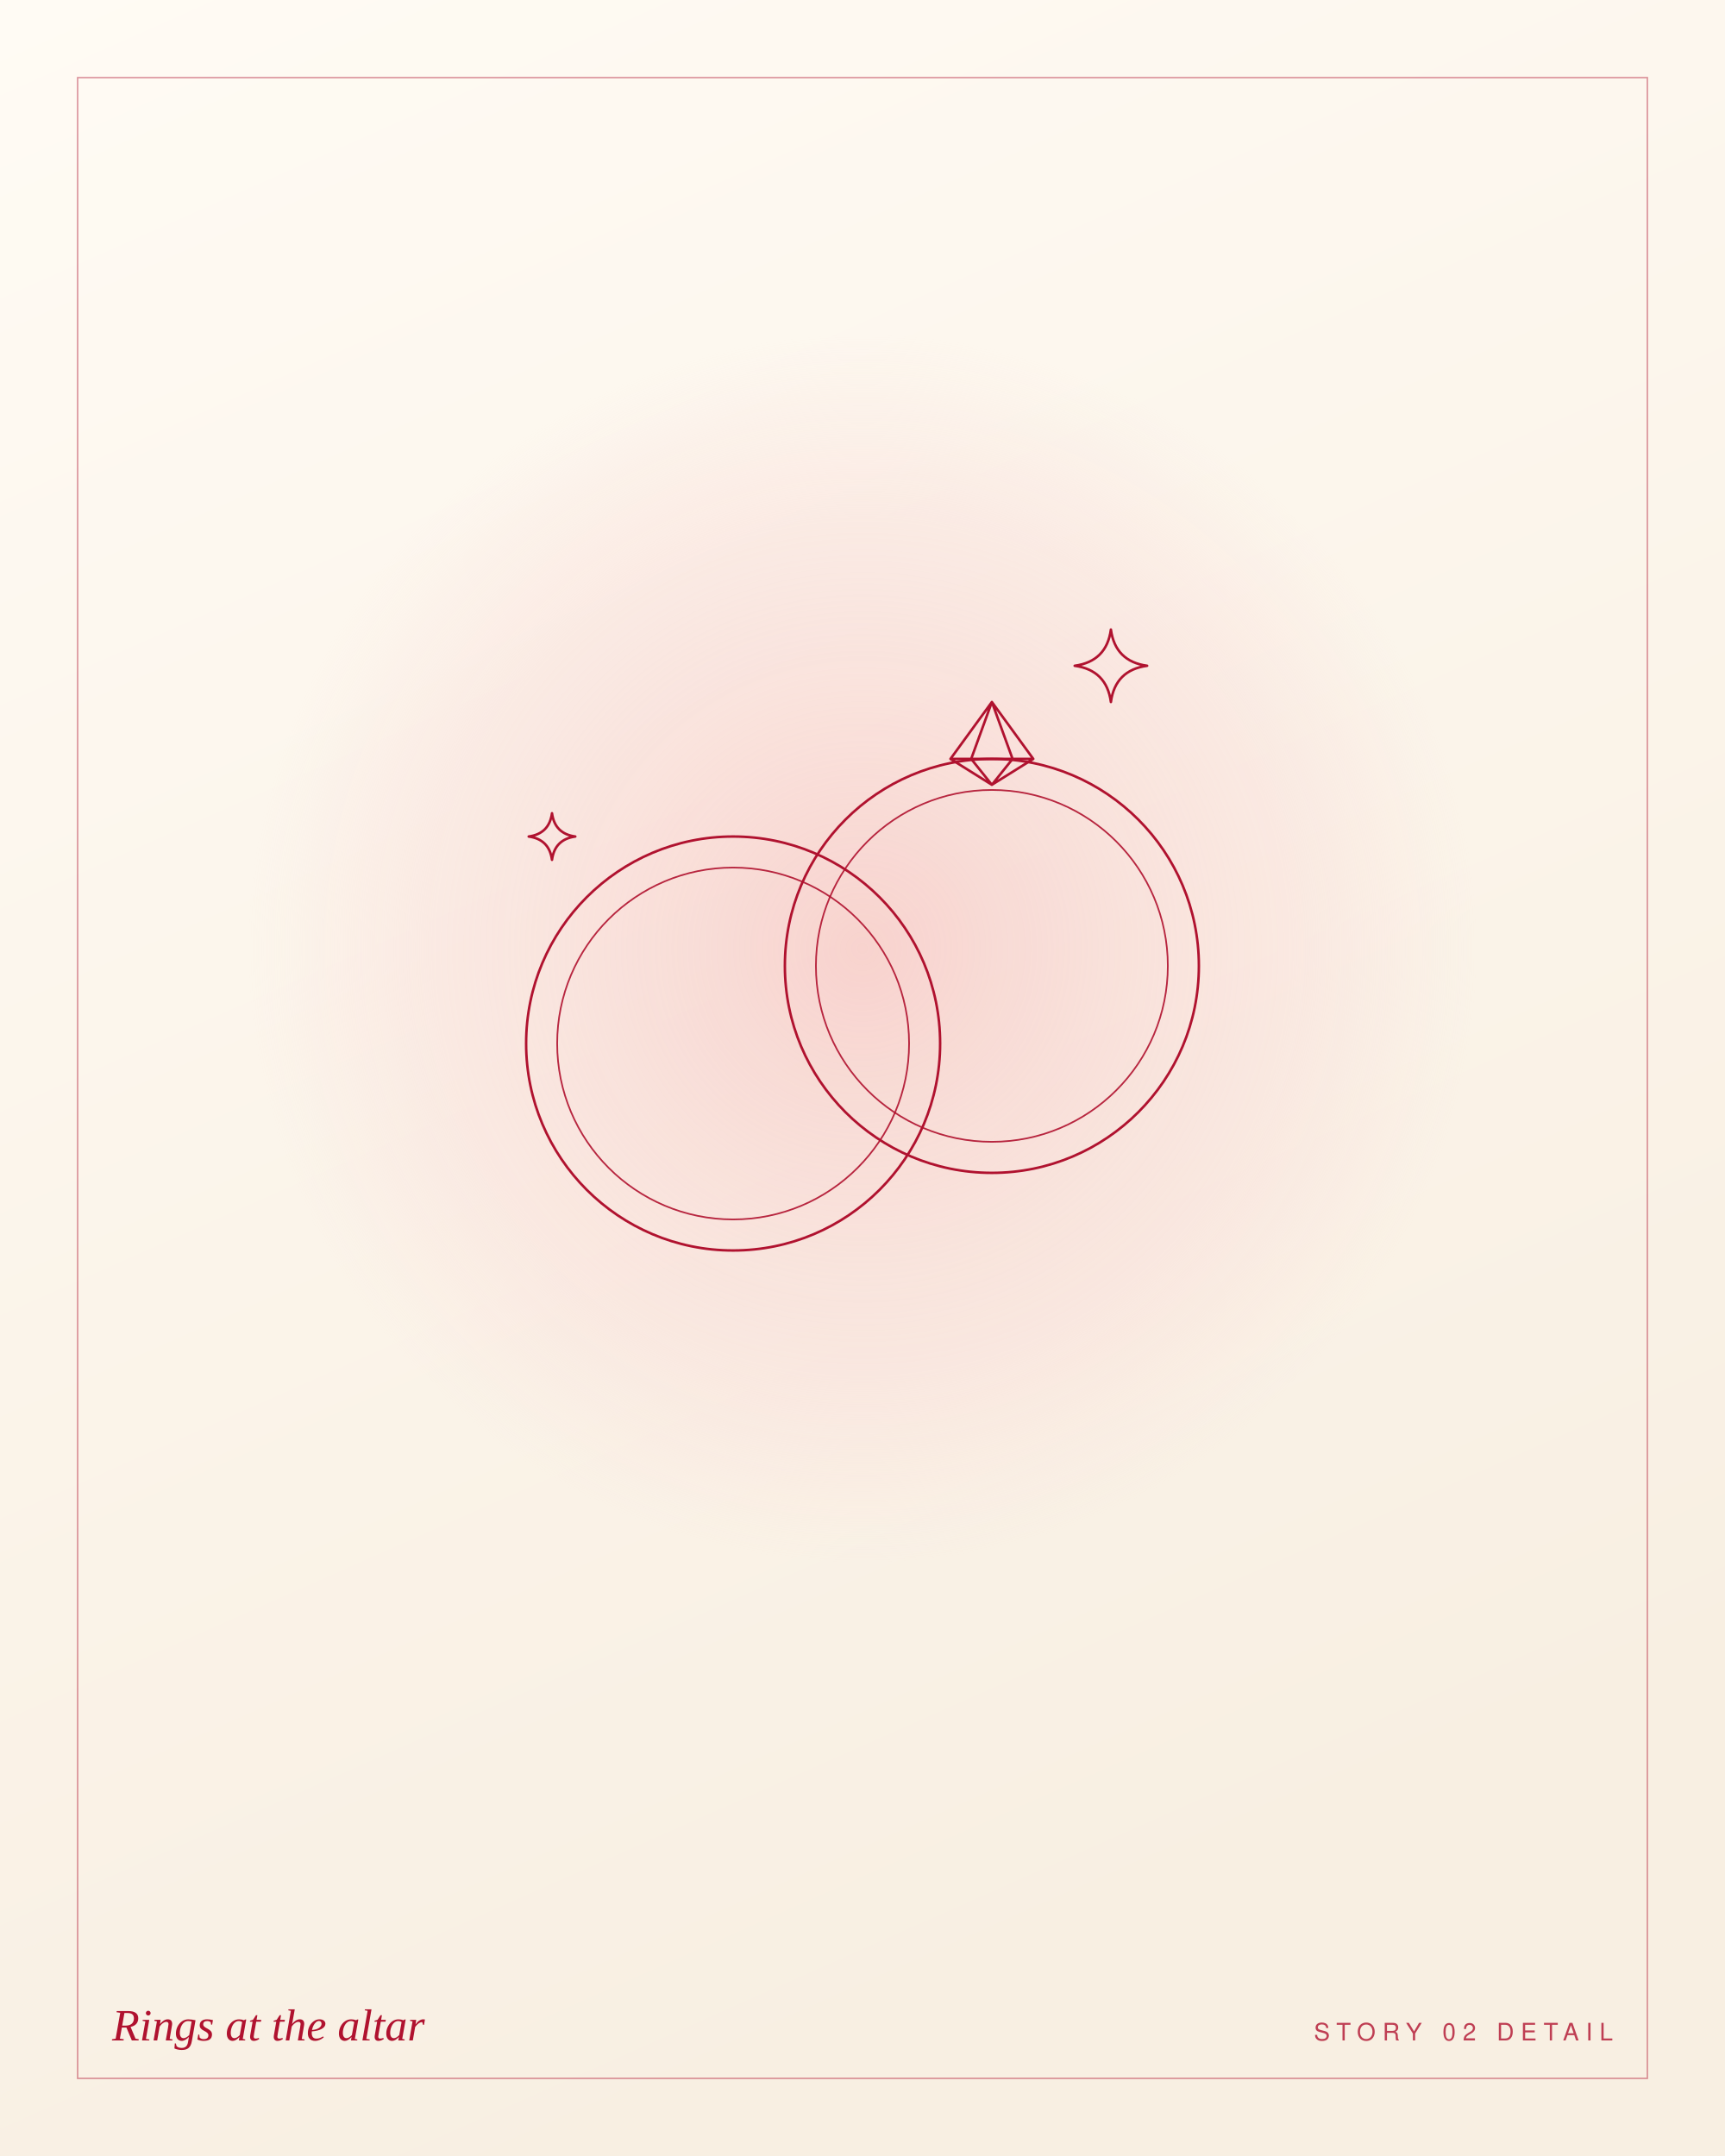
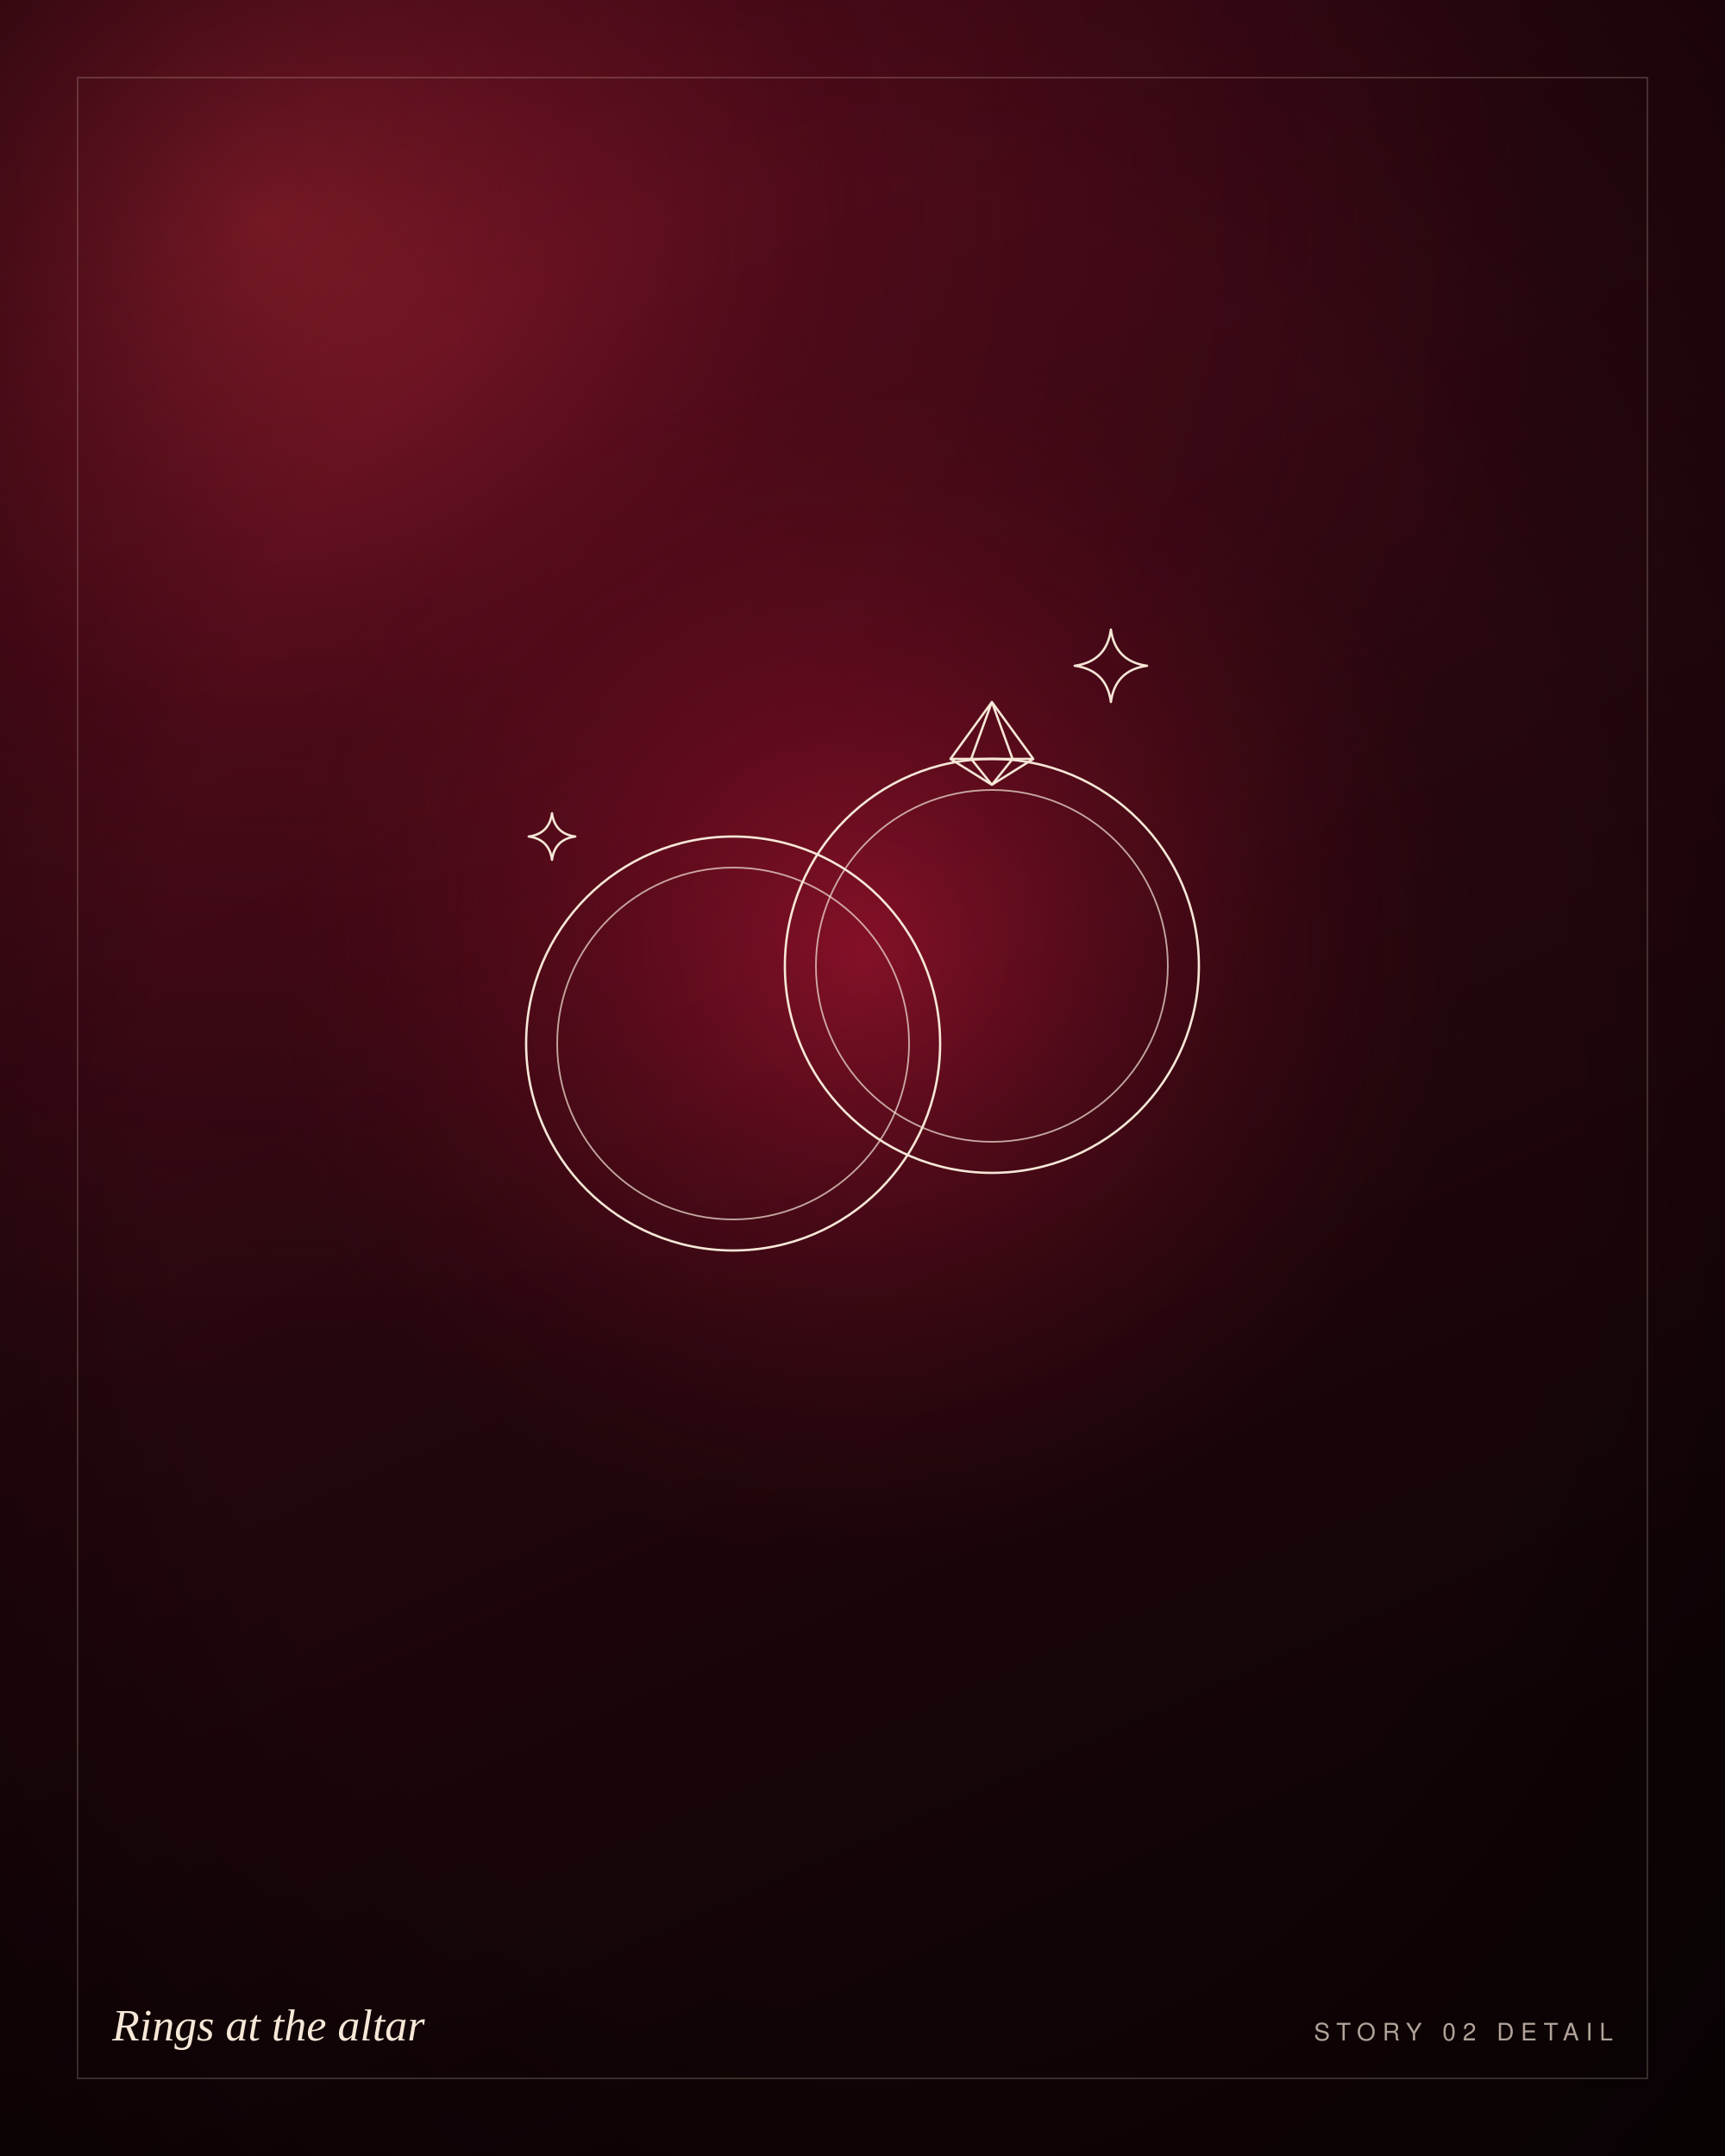
<svg xmlns="http://www.w3.org/2000/svg" viewBox="0 0 1200 1500" width="1200" height="1500">
  <defs>
    <linearGradient id="bg" x1="0" y1="0" x2=".35" y2="1">
-       <stop offset="0" stop-color="#FFFBF4" />
-       <stop offset="1" stop-color="#F8EFE2" />
+       <stop offset="0" stop-color="#430A18" />
+       <stop offset="1" stop-color="#100406" />
    </linearGradient>
    <radialGradient id="disc">
-       <stop offset="0" stop-color="#F6C4C2" stop-opacity=".7" />
-       <stop offset=".7" stop-color="#F8D8D5" stop-opacity=".4" />
-       <stop offset="1" stop-color="#F8D8D5" stop-opacity="0" />
+       <stop offset="0" stop-color="#C8183A" stop-opacity=".55" />
+       <stop offset=".55" stop-color="#8E0F28" stop-opacity=".25" />
+       <stop offset="1" stop-color="#5A0716" stop-opacity="0" />
    </radialGradient>
    <radialGradient id="glow">
-       <stop offset="0" stop-color="#FFB38F" stop-opacity=".8" />
-       <stop offset=".45" stop-color="#FFD2B8" stop-opacity=".4" />
-       <stop offset="1" stop-color="#FFE9DC" stop-opacity="0" />
+       <stop offset="0" stop-color="#FFB070" stop-opacity=".95" />
+       <stop offset=".3" stop-color="#FF5A3C" stop-opacity=".45" />
+       <stop offset="1" stop-color="#B0122F" stop-opacity="0" />
+     </radialGradient>
+     <radialGradient id="leak">
+       <stop offset="0" stop-color="#FF3B4E" stop-opacity=".42" />
+       <stop offset=".45" stop-color="#B0122F" stop-opacity=".18" />
+       <stop offset="1" stop-color="#B0122F" stop-opacity="0" />
+     </radialGradient>
+     <radialGradient id="vig" cx=".5" cy=".5" r=".75">
+       <stop offset=".55" stop-color="#000" stop-opacity="0" />
+       <stop offset="1" stop-color="#000" stop-opacity=".55" />
    </radialGradient>
    <style>
- .l{fill:none;stroke:#B0122F;stroke-width:1.75;stroke-linecap:round;stroke-linejoin:round;vector-effect:non-scaling-stroke;animation:draw 2.8s cubic-bezier(.65,0,.25,1) both}
- .t{stroke-width:1.15;stroke-opacity:.9}
- .f{fill:#B0122F}
- .tx{fill:#B0122F;font-family:Helvetica,Arial,sans-serif}
+ .l{fill:none;stroke:#F6E7D7;stroke-width:1.6;stroke-linecap:round;stroke-linejoin:round;vector-effect:non-scaling-stroke;animation:draw 2.8s cubic-bezier(.65,0,.25,1) both}
+ .t{stroke-width:1.15;stroke-opacity:0.7}
+ .f{fill:#FF4D66}
+ .tx{fill:#F6E7D7;font-family:Helvetica,Arial,sans-serif}
+ .fl .l{stroke:#FFC38A}
.fl{transform-box:fill-box;transform-origin:50% 100%;animation:flick 2.4s ease-in-out infinite alternate}
@keyframes draw{from{stroke-dasharray:1;stroke-dashoffset:1}to{stroke-dasharray:1;stroke-dashoffset:0}}
@keyframes flick{0%{transform:scale(1,1)}35%{transform:scale(.94,1.08)}70%{transform:scale(1.04,.95)}100%{transform:scale(.97,1.05)}}
@media (prefers-reduced-motion:reduce){.l,.fl{animation:none}}
</style>
  </defs>
  <rect width="1200" height="1500" fill="url(#bg)" />
+   <ellipse cx="180" cy="150" rx="900" ry="825" fill="url(#leak)" />
  <circle cx="600" cy="660" r="432" fill="url(#disc)" />
  <g transform="translate(600 690) scale(1.8)">
    <circle class="l" style="animation-delay:0.15s" pathLength="1" cx="-50" cy="20" r="80" />
    <circle class="l t" style="animation-delay:0.18s" pathLength="1" cx="-50" cy="20" r="68" />
    <circle class="l" style="animation-delay:0.22s" pathLength="1" cx="50" cy="-10" r="80" />
    <circle class="l t" style="animation-delay:0.26s" pathLength="1" cx="50" cy="-10" r="68" />
    <path class="l" style="animation-delay:0.29s" pathLength="1" d="M34,-90 L50,-112 L66,-90 L50,-80 Z M34,-90 L66,-90 M42,-90 L50,-80 L58,-90 M42,-90 L50,-112 L58,-90" />
    <path class="l" style="animation-delay:0.33s" pathLength="1" d="M96,-140 Q97.68,-127.68 110,-126 Q97.68,-124.32 96,-112 Q94.32,-124.32 82,-126 Q94.32,-127.68 96,-140 Z" />
    <path class="l" style="animation-delay:0.36s" pathLength="1" d="M-120,-69 Q-118.92,-61.08 -111,-60 Q-118.92,-58.92 -120,-51 Q-121.08,-58.92 -129,-60 Q-121.08,-61.08 -120,-69 Z" />
  </g>
-   <rect x="54" y="54" width="1092" height="1392" fill="none" stroke="#B0122F" stroke-opacity=".45" stroke-width="1" vector-effect="non-scaling-stroke" />
-   <g fill="#B0122F" font-family="Georgia, 'Times New Roman', serif">
+   <rect width="1200" height="1500" fill="url(#vig)" />
+   <rect x="54" y="54" width="1092" height="1392" fill="none" stroke="#F6E7D7" stroke-opacity="0.22" stroke-width="1" vector-effect="non-scaling-stroke" />
+   <g fill="#F6E7D7" font-family="Georgia, 'Times New Roman', serif">
    <text x="78" y="1419.6" font-size="31.2" font-style="italic">Rings at the altar</text>
-     <text x="1122" y="1419.6" font-size="16.8" letter-spacing="4.8" text-anchor="end" opacity=".8" font-family="Helvetica, Arial, sans-serif">STORY 02 DETAIL</text>
+     <text x="1122" y="1419.6" font-size="16.8" letter-spacing="4.8" text-anchor="end" opacity=".7" font-family="Helvetica, Arial, sans-serif">STORY 02 DETAIL</text>
  </g>
</svg>
